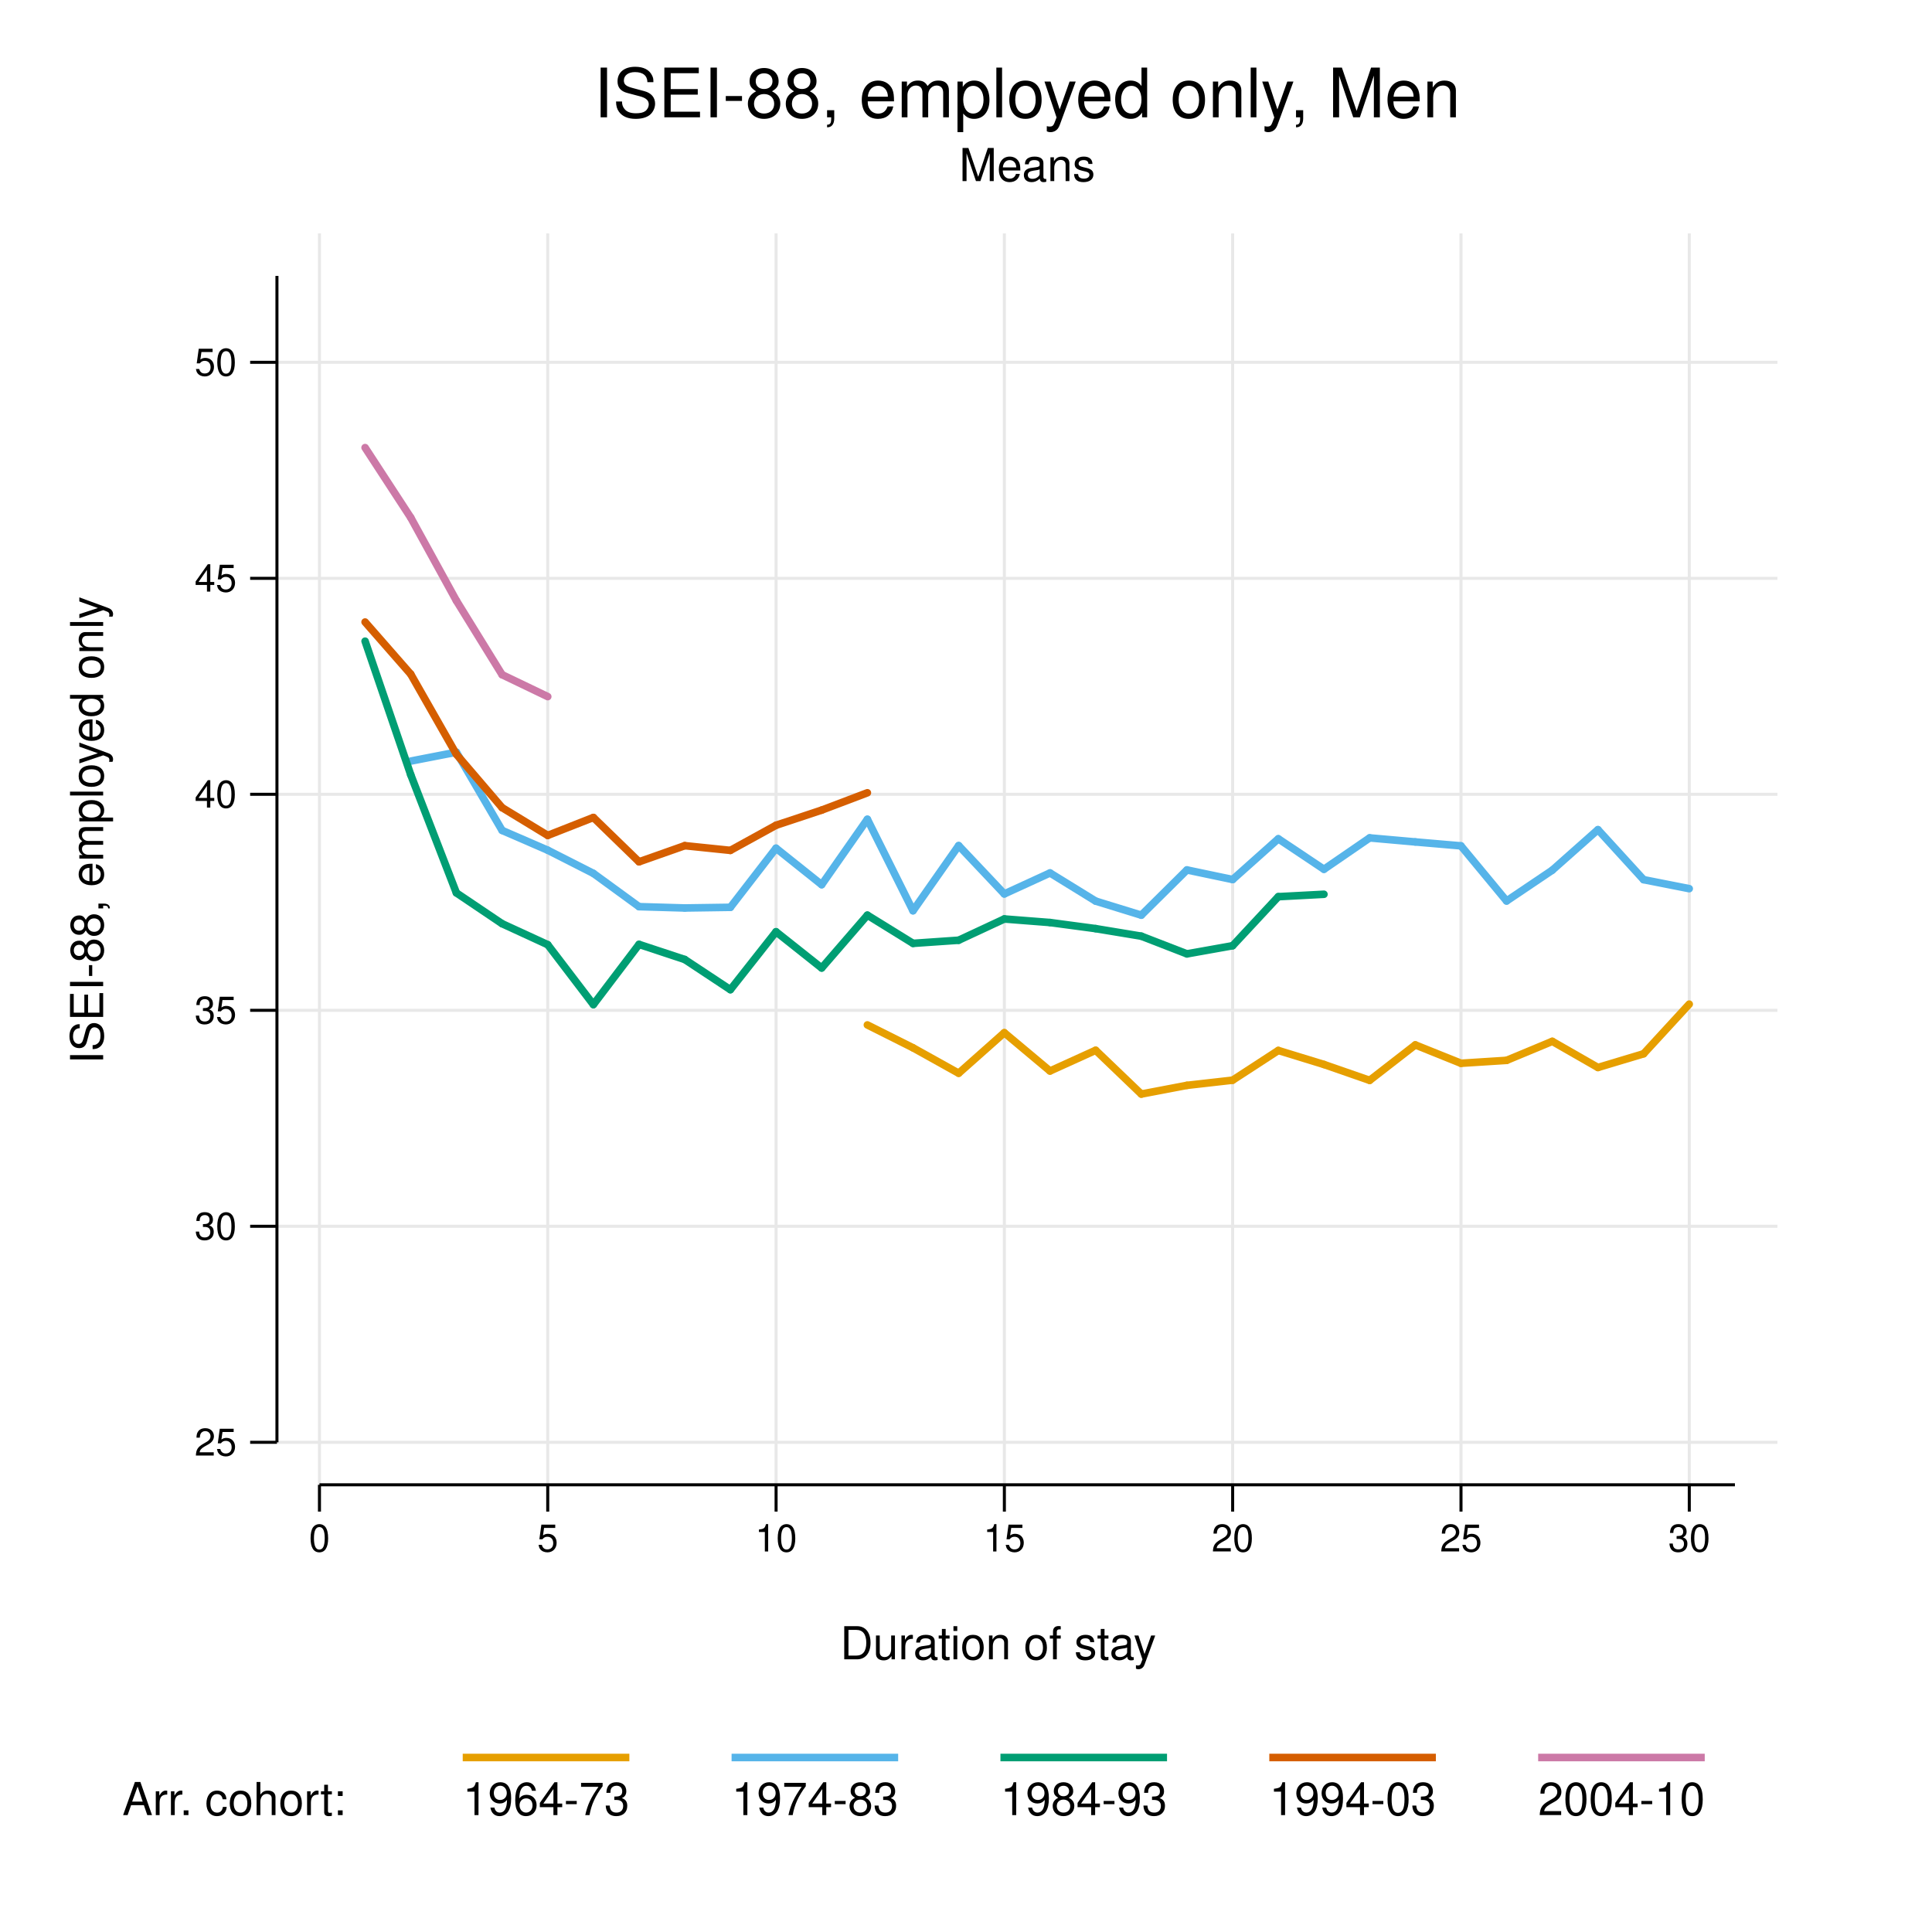
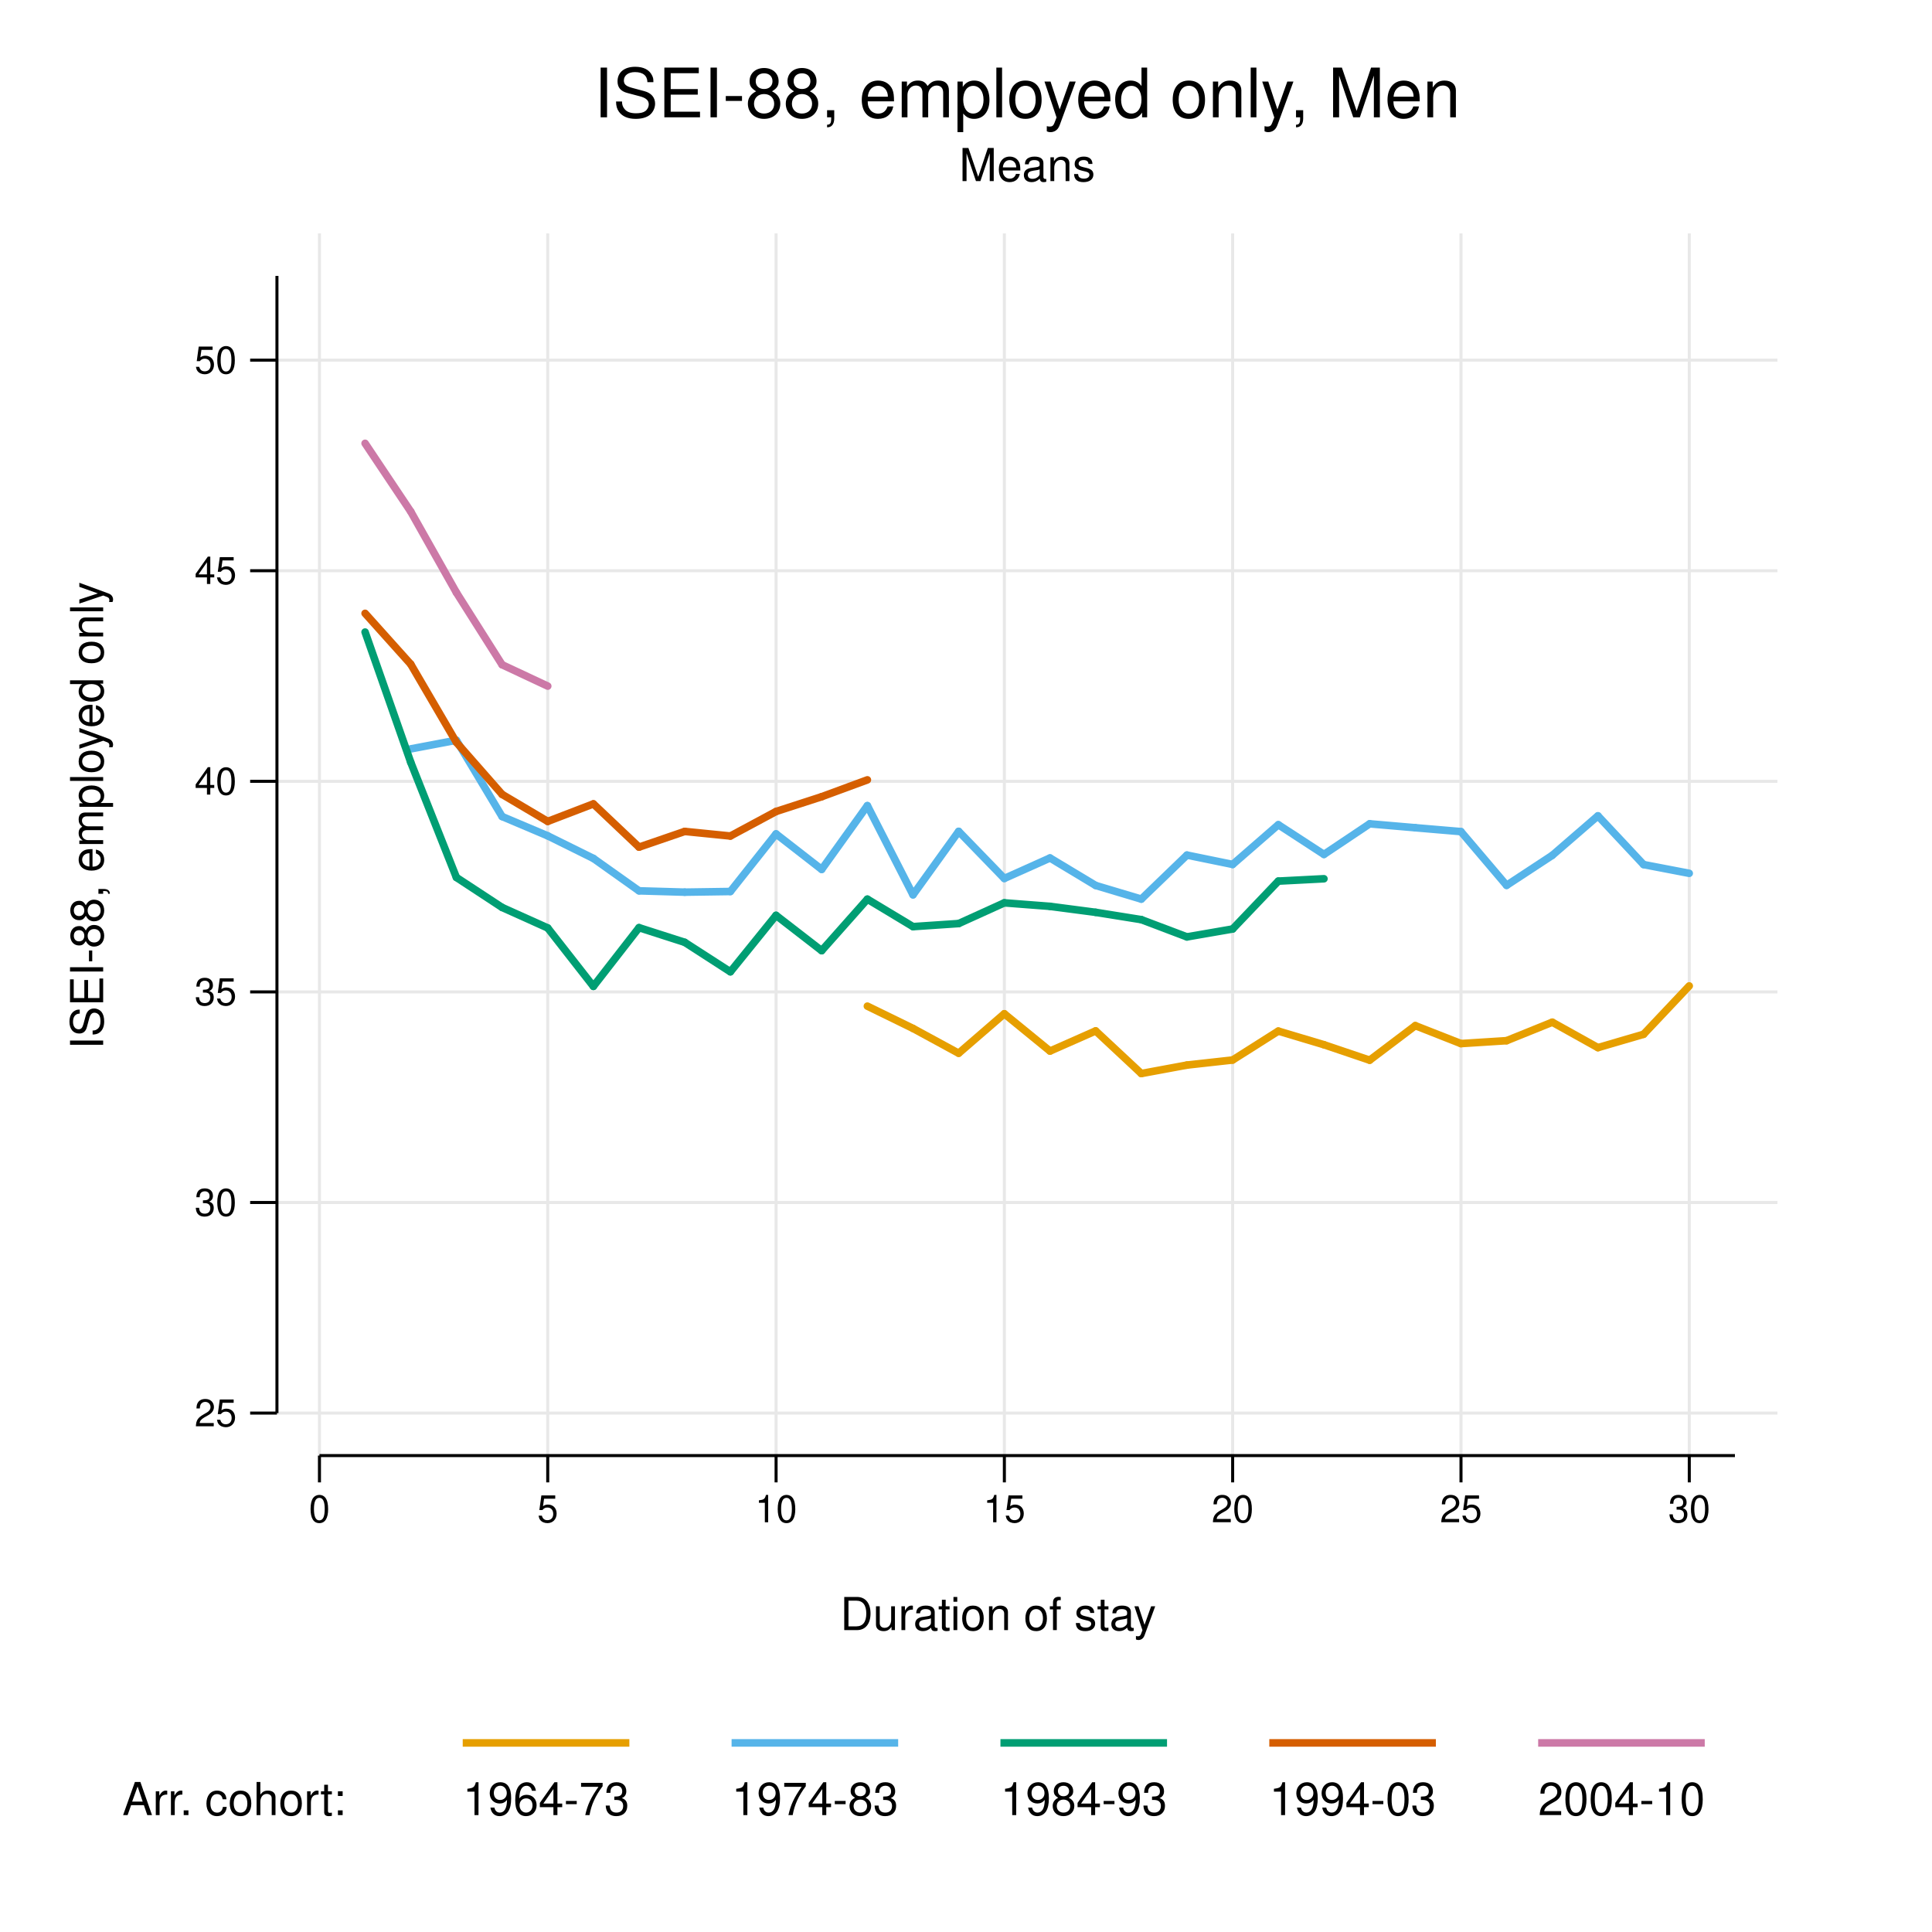
<svg xmlns="http://www.w3.org/2000/svg" version="1.1" width="3.54in" height="3.54in" viewBox="0 0 2551 2551">
  <rect x="0" y="0" width="2551" height="2551" style="fill:#FFFFFF;stroke:none" />
  <rect x="0.00" y="0.08" width="2551.00" height="2550.92" style="fill:#FFFFFF" />
  <rect x="2.55" y="2.63" width="2545.90" height="2545.82" style="fill:none;stroke:#FFFFFF;stroke-width:5.10" />
-   <line x1="365.68" y1="1904.40" x2="2346.91" y2="1904.40" style="stroke:#E8E8E8;stroke-width:4.00" />
-   <line x1="365.68" y1="1619.17" x2="2346.91" y2="1619.17" style="stroke:#E8E8E8;stroke-width:4.00" />
-   <line x1="365.68" y1="1334.01" x2="2346.91" y2="1334.01" style="stroke:#E8E8E8;stroke-width:4.00" />
-   <line x1="365.68" y1="1048.78" x2="2346.91" y2="1048.78" style="stroke:#E8E8E8;stroke-width:4.00" />
-   <line x1="365.68" y1="763.63" x2="2346.91" y2="763.63" style="stroke:#E8E8E8;stroke-width:4.00" />
-   <line x1="365.68" y1="478.39" x2="2346.91" y2="478.39" style="stroke:#E8E8E8;stroke-width:4.00" />
-   <line x1="421.81" y1="1960.52" x2="421.81" y2="308.19" style="stroke:#E8E8E8;stroke-width:4.00" />
-   <line x1="723.23" y1="1960.52" x2="723.23" y2="308.19" style="stroke:#E8E8E8;stroke-width:4.00" />
-   <line x1="1024.74" y1="1960.52" x2="1024.74" y2="308.19" style="stroke:#E8E8E8;stroke-width:4.00" />
-   <line x1="1326.16" y1="1960.52" x2="1326.16" y2="308.19" style="stroke:#E8E8E8;stroke-width:4.00" />
-   <line x1="1627.59" y1="1960.52" x2="1627.59" y2="308.19" style="stroke:#E8E8E8;stroke-width:4.00" />
-   <line x1="1929.09" y1="1960.52" x2="1929.09" y2="308.19" style="stroke:#E8E8E8;stroke-width:4.00" />
-   <line x1="2230.52" y1="1960.52" x2="2230.52" y2="308.19" style="stroke:#E8E8E8;stroke-width:4.00" />
-   <line x1="1145.28" y1="1353.31" x2="1205.54" y2="1383.52" stroke-linecap="round" style="stroke:#E69F00;stroke-width:10.00" />
-   <line x1="1205.54" y1="1383.52" x2="1265.81" y2="1417.08" stroke-linecap="round" style="stroke:#E69F00;stroke-width:10.00" />
-   <line x1="1265.81" y1="1417.08" x2="1326.08" y2="1363.59" stroke-linecap="round" style="stroke:#E69F00;stroke-width:10.00" />
-   <line x1="1326.08" y1="1363.59" x2="1386.43" y2="1414.13" stroke-linecap="round" style="stroke:#E69F00;stroke-width:10.00" />
-   <line x1="1386.43" y1="1414.13" x2="1446.70" y2="1386.79" stroke-linecap="round" style="stroke:#E69F00;stroke-width:10.00" />
-   <line x1="1446.70" y1="1386.79" x2="1506.97" y2="1444.58" stroke-linecap="round" style="stroke:#E69F00;stroke-width:10.00" />
-   <line x1="1506.97" y1="1444.58" x2="1567.24" y2="1433.10" stroke-linecap="round" style="stroke:#E69F00;stroke-width:10.00" />
-   <line x1="1567.24" y1="1433.10" x2="1627.59" y2="1426.25" stroke-linecap="round" style="stroke:#E69F00;stroke-width:10.00" />
-   <line x1="1627.59" y1="1426.25" x2="1687.86" y2="1387.03" stroke-linecap="round" style="stroke:#E69F00;stroke-width:10.00" />
-   <line x1="1687.86" y1="1387.03" x2="1748.13" y2="1405.52" stroke-linecap="round" style="stroke:#E69F00;stroke-width:10.00" />
-   <line x1="1748.13" y1="1405.52" x2="1808.48" y2="1426.49" stroke-linecap="round" style="stroke:#E69F00;stroke-width:10.00" />
-   <line x1="1808.48" y1="1426.49" x2="1868.75" y2="1379.69" stroke-linecap="round" style="stroke:#E69F00;stroke-width:10.00" />
-   <line x1="1868.75" y1="1379.69" x2="1929.01" y2="1403.93" stroke-linecap="round" style="stroke:#E69F00;stroke-width:10.00" />
-   <line x1="1929.01" y1="1403.93" x2="1989.28" y2="1400.10" stroke-linecap="round" style="stroke:#E69F00;stroke-width:10.00" />
-   <line x1="1989.28" y1="1400.10" x2="2049.63" y2="1374.99" stroke-linecap="round" style="stroke:#E69F00;stroke-width:10.00" />
-   <line x1="2049.63" y1="1374.99" x2="2109.90" y2="1409.51" stroke-linecap="round" style="stroke:#E69F00;stroke-width:10.00" />
-   <line x1="2109.90" y1="1409.51" x2="2170.17" y2="1391.41" stroke-linecap="round" style="stroke:#E69F00;stroke-width:10.00" />
-   <line x1="2170.17" y1="1391.41" x2="2230.44" y2="1325.88" stroke-linecap="round" style="stroke:#E69F00;stroke-width:10.00" />
-   <line x1="542.34" y1="1004.93" x2="602.61" y2="993.22" stroke-linecap="round" style="stroke:#56B4E9;stroke-width:10.00" />
-   <line x1="602.61" y1="993.22" x2="662.96" y2="1096.45" stroke-linecap="round" style="stroke:#56B4E9;stroke-width:10.00" />
-   <line x1="662.96" y1="1096.45" x2="723.23" y2="1122.60" stroke-linecap="round" style="stroke:#56B4E9;stroke-width:10.00" />
-   <line x1="723.23" y1="1122.60" x2="783.50" y2="1153.21" stroke-linecap="round" style="stroke:#56B4E9;stroke-width:10.00" />
-   <line x1="783.50" y1="1153.21" x2="843.77" y2="1197.14" stroke-linecap="round" style="stroke:#56B4E9;stroke-width:10.00" />
-   <line x1="843.77" y1="1197.14" x2="904.12" y2="1198.89" stroke-linecap="round" style="stroke:#56B4E9;stroke-width:10.00" />
-   <line x1="904.12" y1="1198.89" x2="964.39" y2="1198.01" stroke-linecap="round" style="stroke:#56B4E9;stroke-width:10.00" />
-   <line x1="964.39" y1="1198.01" x2="1024.66" y2="1119.97" stroke-linecap="round" style="stroke:#56B4E9;stroke-width:10.00" />
-   <line x1="1024.66" y1="1119.97" x2="1084.93" y2="1168.12" stroke-linecap="round" style="stroke:#56B4E9;stroke-width:10.00" />
-   <line x1="1084.93" y1="1168.12" x2="1145.28" y2="1081.78" stroke-linecap="round" style="stroke:#56B4E9;stroke-width:10.00" />
-   <line x1="1145.28" y1="1081.78" x2="1205.54" y2="1202.56" stroke-linecap="round" style="stroke:#56B4E9;stroke-width:10.00" />
-   <line x1="1205.54" y1="1202.56" x2="1265.81" y2="1116.54" stroke-linecap="round" style="stroke:#56B4E9;stroke-width:10.00" />
-   <line x1="1265.81" y1="1116.54" x2="1326.08" y2="1180.32" stroke-linecap="round" style="stroke:#56B4E9;stroke-width:10.00" />
-   <line x1="1326.08" y1="1180.32" x2="1386.43" y2="1152.65" stroke-linecap="round" style="stroke:#56B4E9;stroke-width:10.00" />
-   <line x1="1386.43" y1="1152.65" x2="1446.70" y2="1189.80" stroke-linecap="round" style="stroke:#56B4E9;stroke-width:10.00" />
-   <line x1="1446.70" y1="1189.80" x2="1506.97" y2="1208.38" stroke-linecap="round" style="stroke:#56B4E9;stroke-width:10.00" />
-   <line x1="1506.97" y1="1208.38" x2="1567.24" y2="1148.67" stroke-linecap="round" style="stroke:#56B4E9;stroke-width:10.00" />
-   <line x1="1567.24" y1="1148.67" x2="1627.59" y2="1161.34" stroke-linecap="round" style="stroke:#56B4E9;stroke-width:10.00" />
-   <line x1="1627.59" y1="1161.34" x2="1687.86" y2="1107.53" stroke-linecap="round" style="stroke:#56B4E9;stroke-width:10.00" />
-   <line x1="1687.86" y1="1107.53" x2="1748.13" y2="1147.79" stroke-linecap="round" style="stroke:#56B4E9;stroke-width:10.00" />
-   <line x1="1748.13" y1="1147.79" x2="1808.48" y2="1106.34" stroke-linecap="round" style="stroke:#56B4E9;stroke-width:10.00" />
-   <line x1="1808.48" y1="1106.34" x2="1868.75" y2="1111.68" stroke-linecap="round" style="stroke:#56B4E9;stroke-width:10.00" />
-   <line x1="1868.75" y1="1111.68" x2="1929.01" y2="1116.86" stroke-linecap="round" style="stroke:#56B4E9;stroke-width:10.00" />
-   <line x1="1929.01" y1="1116.86" x2="1989.28" y2="1189.64" stroke-linecap="round" style="stroke:#56B4E9;stroke-width:10.00" />
-   <line x1="1989.28" y1="1189.64" x2="2049.63" y2="1148.99" stroke-linecap="round" style="stroke:#56B4E9;stroke-width:10.00" />
-   <line x1="2049.63" y1="1148.99" x2="2109.90" y2="1095.50" stroke-linecap="round" style="stroke:#56B4E9;stroke-width:10.00" />
-   <line x1="2109.90" y1="1095.50" x2="2170.17" y2="1161.50" stroke-linecap="round" style="stroke:#56B4E9;stroke-width:10.00" />
-   <line x1="2170.17" y1="1161.50" x2="2230.44" y2="1173.38" stroke-linecap="round" style="stroke:#56B4E9;stroke-width:10.00" />
-   <line x1="482.07" y1="846.61" x2="542.34" y2="1023.03" stroke-linecap="round" style="stroke:#009E73;stroke-width:10.00" />
-   <line x1="542.34" y1="1023.03" x2="602.61" y2="1178.96" stroke-linecap="round" style="stroke:#009E73;stroke-width:10.00" />
-   <line x1="602.61" y1="1178.96" x2="662.96" y2="1219.62" stroke-linecap="round" style="stroke:#009E73;stroke-width:10.00" />
-   <line x1="662.96" y1="1219.62" x2="723.23" y2="1247.36" stroke-linecap="round" style="stroke:#009E73;stroke-width:10.00" />
-   <line x1="723.23" y1="1247.36" x2="783.50" y2="1326.44" stroke-linecap="round" style="stroke:#009E73;stroke-width:10.00" />
-   <line x1="783.50" y1="1326.44" x2="843.77" y2="1246.96" stroke-linecap="round" style="stroke:#009E73;stroke-width:10.00" />
-   <line x1="843.77" y1="1246.96" x2="904.12" y2="1266.89" stroke-linecap="round" style="stroke:#009E73;stroke-width:10.00" />
-   <line x1="904.12" y1="1266.89" x2="964.39" y2="1306.75" stroke-linecap="round" style="stroke:#009E73;stroke-width:10.00" />
-   <line x1="964.39" y1="1306.75" x2="1024.66" y2="1230.30" stroke-linecap="round" style="stroke:#009E73;stroke-width:10.00" />
-   <line x1="1024.66" y1="1230.30" x2="1084.93" y2="1278.13" stroke-linecap="round" style="stroke:#009E73;stroke-width:10.00" />
-   <line x1="1084.93" y1="1278.13" x2="1145.28" y2="1208.38" stroke-linecap="round" style="stroke:#009E73;stroke-width:10.00" />
-   <line x1="1145.28" y1="1208.38" x2="1205.54" y2="1245.61" stroke-linecap="round" style="stroke:#009E73;stroke-width:10.00" />
-   <line x1="1205.54" y1="1245.61" x2="1265.81" y2="1241.46" stroke-linecap="round" style="stroke:#009E73;stroke-width:10.00" />
-   <line x1="1265.81" y1="1241.46" x2="1326.08" y2="1213.40" stroke-linecap="round" style="stroke:#009E73;stroke-width:10.00" />
-   <line x1="1326.08" y1="1213.40" x2="1386.43" y2="1218.10" stroke-linecap="round" style="stroke:#009E73;stroke-width:10.00" />
-   <line x1="1386.43" y1="1218.10" x2="1446.70" y2="1226.15" stroke-linecap="round" style="stroke:#009E73;stroke-width:10.00" />
-   <line x1="1446.70" y1="1226.15" x2="1506.97" y2="1236.12" stroke-linecap="round" style="stroke:#009E73;stroke-width:10.00" />
-   <line x1="1506.97" y1="1236.12" x2="1567.24" y2="1259.48" stroke-linecap="round" style="stroke:#009E73;stroke-width:10.00" />
-   <line x1="1567.24" y1="1259.48" x2="1627.59" y2="1248.71" stroke-linecap="round" style="stroke:#009E73;stroke-width:10.00" />
-   <line x1="1627.59" y1="1248.71" x2="1687.86" y2="1183.98" stroke-linecap="round" style="stroke:#009E73;stroke-width:10.00" />
-   <line x1="1687.86" y1="1183.98" x2="1748.13" y2="1180.79" stroke-linecap="round" style="stroke:#009E73;stroke-width:10.00" />
-   <line x1="482.07" y1="821.34" x2="542.34" y2="890.14" stroke-linecap="round" style="stroke:#D55E00;stroke-width:10.00" />
-   <line x1="542.34" y1="890.14" x2="602.61" y2="995.93" stroke-linecap="round" style="stroke:#D55E00;stroke-width:10.00" />
-   <line x1="602.61" y1="995.93" x2="662.96" y2="1066.40" stroke-linecap="round" style="stroke:#D55E00;stroke-width:10.00" />
-   <line x1="662.96" y1="1066.40" x2="723.23" y2="1103.07" stroke-linecap="round" style="stroke:#D55E00;stroke-width:10.00" />
-   <line x1="723.23" y1="1103.07" x2="783.50" y2="1079.39" stroke-linecap="round" style="stroke:#D55E00;stroke-width:10.00" />
-   <line x1="783.50" y1="1079.39" x2="843.77" y2="1137.91" stroke-linecap="round" style="stroke:#D55E00;stroke-width:10.00" />
-   <line x1="843.77" y1="1137.91" x2="904.12" y2="1116.62" stroke-linecap="round" style="stroke:#D55E00;stroke-width:10.00" />
-   <line x1="904.12" y1="1116.62" x2="964.39" y2="1122.84" stroke-linecap="round" style="stroke:#D55E00;stroke-width:10.00" />
-   <line x1="964.39" y1="1122.84" x2="1024.66" y2="1089.68" stroke-linecap="round" style="stroke:#D55E00;stroke-width:10.00" />
-   <line x1="1024.66" y1="1089.68" x2="1084.93" y2="1069.67" stroke-linecap="round" style="stroke:#D55E00;stroke-width:10.00" />
-   <line x1="1084.93" y1="1069.67" x2="1145.28" y2="1046.79" stroke-linecap="round" style="stroke:#D55E00;stroke-width:10.00" />
-   <line x1="482.07" y1="591.03" x2="542.34" y2="683.43" stroke-linecap="round" style="stroke:#CC79A7;stroke-width:10.00" />
-   <line x1="542.34" y1="683.43" x2="602.61" y2="793.12" stroke-linecap="round" style="stroke:#CC79A7;stroke-width:10.00" />
-   <line x1="602.61" y1="793.12" x2="662.96" y2="890.86" stroke-linecap="round" style="stroke:#CC79A7;stroke-width:10.00" />
-   <line x1="662.96" y1="890.86" x2="723.23" y2="919.79" stroke-linecap="round" style="stroke:#CC79A7;stroke-width:10.00" />
-   <line x1="365.68" y1="1904.40" x2="330.29" y2="1904.40" style="stroke:#000000;stroke-width:4.00" />
-   <text x="312.51" y="1921.92" style="font-family:'Helvetica';font-size:49.99px;fill:#000000" text-anchor="end">25</text>
-   <line x1="365.68" y1="1619.17" x2="330.29" y2="1619.17" style="stroke:#000000;stroke-width:4.00" />
-   <text x="312.51" y="1636.68" style="font-family:'Helvetica';font-size:49.99px;fill:#000000" text-anchor="end">30</text>
-   <line x1="365.68" y1="1334.01" x2="330.29" y2="1334.01" style="stroke:#000000;stroke-width:4.00" />
-   <text x="312.51" y="1351.53" style="font-family:'Helvetica';font-size:49.99px;fill:#000000" text-anchor="end">35</text>
-   <line x1="365.68" y1="1048.78" x2="330.29" y2="1048.78" style="stroke:#000000;stroke-width:4.00" />
-   <text x="312.51" y="1066.29" style="font-family:'Helvetica';font-size:49.99px;fill:#000000" text-anchor="end">40</text>
-   <line x1="365.68" y1="763.63" x2="330.29" y2="763.63" style="stroke:#000000;stroke-width:4.00" />
-   <text x="312.51" y="781.14" style="font-family:'Helvetica';font-size:49.99px;fill:#000000" text-anchor="end">45</text>
-   <line x1="365.68" y1="478.39" x2="330.29" y2="478.39" style="stroke:#000000;stroke-width:4.00" />
-   <text x="312.51" y="495.91" style="font-family:'Helvetica';font-size:49.99px;fill:#000000" text-anchor="end">50</text>
-   <line x1="365.68" y1="1904.40" x2="365.68" y2="364.31" style="stroke:#000000;stroke-width:4.00" />
-   <text x="136.21" y="1096.13" style="font-family:'Helvetica';font-size:60.03px;fill:#000000" transform="rotate(-90 136.21,1096.13)" text-anchor="middle">ISEI-88, employed only</text>
-   <line x1="421.81" y1="1960.52" x2="421.81" y2="1995.92" style="stroke:#000000;stroke-width:4.00" />
-   <text x="421.81" y="2048.56" style="font-family:'Helvetica';font-size:49.99px;fill:#000000" text-anchor="middle">0</text>
-   <line x1="723.23" y1="1960.52" x2="723.23" y2="1995.92" style="stroke:#000000;stroke-width:4.00" />
-   <text x="723.23" y="2048.56" style="font-family:'Helvetica';font-size:49.99px;fill:#000000" text-anchor="middle">5</text>
-   <line x1="1024.74" y1="1960.52" x2="1024.74" y2="1995.92" style="stroke:#000000;stroke-width:4.00" />
-   <text x="1024.74" y="2048.56" style="font-family:'Helvetica';font-size:49.99px;fill:#000000" text-anchor="middle">10</text>
-   <line x1="1326.16" y1="1960.52" x2="1326.16" y2="1995.92" style="stroke:#000000;stroke-width:4.00" />
-   <text x="1326.16" y="2048.56" style="font-family:'Helvetica';font-size:49.99px;fill:#000000" text-anchor="middle">15</text>
-   <line x1="1627.59" y1="1960.52" x2="1627.59" y2="1995.92" style="stroke:#000000;stroke-width:4.00" />
-   <text x="1627.59" y="2048.56" style="font-family:'Helvetica';font-size:49.99px;fill:#000000" text-anchor="middle">20</text>
-   <line x1="1929.09" y1="1960.52" x2="1929.09" y2="1995.92" style="stroke:#000000;stroke-width:4.00" />
-   <text x="1929.09" y="2048.56" style="font-family:'Helvetica';font-size:49.99px;fill:#000000" text-anchor="middle">25</text>
-   <line x1="2230.52" y1="1960.52" x2="2230.52" y2="1995.92" style="stroke:#000000;stroke-width:4.00" />
-   <text x="2230.52" y="2048.56" style="font-family:'Helvetica';font-size:49.99px;fill:#000000" text-anchor="middle">30</text>
-   <line x1="421.81" y1="1960.52" x2="2290.79" y2="1960.52" style="stroke:#000000;stroke-width:4.00" />
-   <text x="1318.03" y="2190.96" style="font-family:'Helvetica';font-size:60.03px;fill:#000000" text-anchor="middle">Duration of stay</text>
+   <line x1="365.68" y1="1865.82" x2="2346.91" y2="1865.82" style="stroke:#E8E8E8;stroke-width:4.00" />
+   <line x1="365.68" y1="1587.76" x2="2346.91" y2="1587.76" style="stroke:#E8E8E8;stroke-width:4.00" />
+   <line x1="365.68" y1="1309.70" x2="2346.91" y2="1309.70" style="stroke:#E8E8E8;stroke-width:4.00" />
+   <line x1="365.68" y1="1031.64" x2="2346.91" y2="1031.64" style="stroke:#E8E8E8;stroke-width:4.00" />
+   <line x1="365.68" y1="753.58" x2="2346.91" y2="753.58" style="stroke:#E8E8E8;stroke-width:4.00" />
+   <line x1="365.68" y1="475.52" x2="2346.91" y2="475.52" style="stroke:#E8E8E8;stroke-width:4.00" />
+   <line x1="421.81" y1="1921.94" x2="421.81" y2="308.19" style="stroke:#E8E8E8;stroke-width:4.00" />
+   <line x1="723.23" y1="1921.94" x2="723.23" y2="308.19" style="stroke:#E8E8E8;stroke-width:4.00" />
+   <line x1="1024.74" y1="1921.94" x2="1024.74" y2="308.19" style="stroke:#E8E8E8;stroke-width:4.00" />
+   <line x1="1326.16" y1="1921.94" x2="1326.16" y2="308.19" style="stroke:#E8E8E8;stroke-width:4.00" />
+   <line x1="1627.59" y1="1921.94" x2="1627.59" y2="308.19" style="stroke:#E8E8E8;stroke-width:4.00" />
+   <line x1="1929.09" y1="1921.94" x2="1929.09" y2="308.19" style="stroke:#E8E8E8;stroke-width:4.00" />
+   <line x1="2230.52" y1="1921.94" x2="2230.52" y2="308.19" style="stroke:#E8E8E8;stroke-width:4.00" />
+   <line x1="1145.28" y1="1328.51" x2="1205.54" y2="1357.93" stroke-linecap="round" style="stroke:#E69F00;stroke-width:10.00" />
+   <line x1="1205.54" y1="1357.93" x2="1265.81" y2="1390.69" stroke-linecap="round" style="stroke:#E69F00;stroke-width:10.00" />
+   <line x1="1265.81" y1="1390.69" x2="1326.08" y2="1338.56" stroke-linecap="round" style="stroke:#E69F00;stroke-width:10.00" />
+   <line x1="1326.08" y1="1338.56" x2="1386.43" y2="1387.82" stroke-linecap="round" style="stroke:#E69F00;stroke-width:10.00" />
+   <line x1="1386.43" y1="1387.82" x2="1446.70" y2="1361.20" stroke-linecap="round" style="stroke:#E69F00;stroke-width:10.00" />
+   <line x1="1446.70" y1="1361.20" x2="1506.97" y2="1417.48" stroke-linecap="round" style="stroke:#E69F00;stroke-width:10.00" />
+   <line x1="1506.97" y1="1417.48" x2="1567.24" y2="1406.32" stroke-linecap="round" style="stroke:#E69F00;stroke-width:10.00" />
+   <line x1="1567.24" y1="1406.32" x2="1627.59" y2="1399.62" stroke-linecap="round" style="stroke:#E69F00;stroke-width:10.00" />
+   <line x1="1627.59" y1="1399.62" x2="1687.86" y2="1361.44" stroke-linecap="round" style="stroke:#E69F00;stroke-width:10.00" />
+   <line x1="1687.86" y1="1361.44" x2="1748.13" y2="1379.45" stroke-linecap="round" style="stroke:#E69F00;stroke-width:10.00" />
+   <line x1="1748.13" y1="1379.45" x2="1808.48" y2="1399.86" stroke-linecap="round" style="stroke:#E69F00;stroke-width:10.00" />
+   <line x1="1808.48" y1="1399.86" x2="1868.75" y2="1354.26" stroke-linecap="round" style="stroke:#E69F00;stroke-width:10.00" />
+   <line x1="1868.75" y1="1354.26" x2="1929.01" y2="1377.94" stroke-linecap="round" style="stroke:#E69F00;stroke-width:10.00" />
+   <line x1="1929.01" y1="1377.94" x2="1989.28" y2="1374.11" stroke-linecap="round" style="stroke:#E69F00;stroke-width:10.00" />
+   <line x1="1989.28" y1="1374.11" x2="2049.63" y2="1349.72" stroke-linecap="round" style="stroke:#E69F00;stroke-width:10.00" />
+   <line x1="2049.63" y1="1349.72" x2="2109.90" y2="1383.28" stroke-linecap="round" style="stroke:#E69F00;stroke-width:10.00" />
+   <line x1="2109.90" y1="1383.28" x2="2170.17" y2="1365.66" stroke-linecap="round" style="stroke:#E69F00;stroke-width:10.00" />
+   <line x1="2170.17" y1="1365.66" x2="2230.44" y2="1301.81" stroke-linecap="round" style="stroke:#E69F00;stroke-width:10.00" />
+   <line x1="542.34" y1="988.83" x2="602.61" y2="977.43" stroke-linecap="round" style="stroke:#56B4E9;stroke-width:10.00" />
+   <line x1="602.61" y1="977.43" x2="662.96" y2="1078.12" stroke-linecap="round" style="stroke:#56B4E9;stroke-width:10.00" />
+   <line x1="662.96" y1="1078.12" x2="723.23" y2="1103.63" stroke-linecap="round" style="stroke:#56B4E9;stroke-width:10.00" />
+   <line x1="723.23" y1="1103.63" x2="783.50" y2="1133.44" stroke-linecap="round" style="stroke:#56B4E9;stroke-width:10.00" />
+   <line x1="783.50" y1="1133.44" x2="843.77" y2="1176.25" stroke-linecap="round" style="stroke:#56B4E9;stroke-width:10.00" />
+   <line x1="843.77" y1="1176.25" x2="904.12" y2="1178.00" stroke-linecap="round" style="stroke:#56B4E9;stroke-width:10.00" />
+   <line x1="904.12" y1="1178.00" x2="964.39" y2="1177.13" stroke-linecap="round" style="stroke:#56B4E9;stroke-width:10.00" />
+   <line x1="964.39" y1="1177.13" x2="1024.66" y2="1101.08" stroke-linecap="round" style="stroke:#56B4E9;stroke-width:10.00" />
+   <line x1="1024.66" y1="1101.08" x2="1084.93" y2="1147.95" stroke-linecap="round" style="stroke:#56B4E9;stroke-width:10.00" />
+   <line x1="1084.93" y1="1147.95" x2="1145.28" y2="1063.77" stroke-linecap="round" style="stroke:#56B4E9;stroke-width:10.00" />
+   <line x1="1145.28" y1="1063.77" x2="1205.54" y2="1181.51" stroke-linecap="round" style="stroke:#56B4E9;stroke-width:10.00" />
+   <line x1="1205.54" y1="1181.51" x2="1265.81" y2="1097.73" stroke-linecap="round" style="stroke:#56B4E9;stroke-width:10.00" />
+   <line x1="1265.81" y1="1097.73" x2="1326.08" y2="1159.91" stroke-linecap="round" style="stroke:#56B4E9;stroke-width:10.00" />
+   <line x1="1326.08" y1="1159.91" x2="1386.43" y2="1132.88" stroke-linecap="round" style="stroke:#56B4E9;stroke-width:10.00" />
+   <line x1="1386.43" y1="1132.88" x2="1446.70" y2="1169.16" stroke-linecap="round" style="stroke:#56B4E9;stroke-width:10.00" />
+   <line x1="1446.70" y1="1169.16" x2="1506.97" y2="1187.17" stroke-linecap="round" style="stroke:#56B4E9;stroke-width:10.00" />
+   <line x1="1506.97" y1="1187.17" x2="1567.24" y2="1129.06" stroke-linecap="round" style="stroke:#56B4E9;stroke-width:10.00" />
+   <line x1="1567.24" y1="1129.06" x2="1627.59" y2="1141.41" stroke-linecap="round" style="stroke:#56B4E9;stroke-width:10.00" />
+   <line x1="1627.59" y1="1141.41" x2="1687.86" y2="1088.96" stroke-linecap="round" style="stroke:#56B4E9;stroke-width:10.00" />
+   <line x1="1687.86" y1="1088.96" x2="1748.13" y2="1128.18" stroke-linecap="round" style="stroke:#56B4E9;stroke-width:10.00" />
+   <line x1="1748.13" y1="1128.18" x2="1808.48" y2="1087.76" stroke-linecap="round" style="stroke:#56B4E9;stroke-width:10.00" />
+   <line x1="1808.48" y1="1087.76" x2="1868.75" y2="1092.94" stroke-linecap="round" style="stroke:#56B4E9;stroke-width:10.00" />
+   <line x1="1868.75" y1="1092.94" x2="1929.01" y2="1098.05" stroke-linecap="round" style="stroke:#56B4E9;stroke-width:10.00" />
+   <line x1="1929.01" y1="1098.05" x2="1989.28" y2="1169.00" stroke-linecap="round" style="stroke:#56B4E9;stroke-width:10.00" />
+   <line x1="1989.28" y1="1169.00" x2="2049.63" y2="1129.38" stroke-linecap="round" style="stroke:#56B4E9;stroke-width:10.00" />
+   <line x1="2049.63" y1="1129.38" x2="2109.90" y2="1077.24" stroke-linecap="round" style="stroke:#56B4E9;stroke-width:10.00" />
+   <line x1="2109.90" y1="1077.24" x2="2170.17" y2="1141.57" stroke-linecap="round" style="stroke:#56B4E9;stroke-width:10.00" />
+   <line x1="2170.17" y1="1141.57" x2="2230.44" y2="1153.13" stroke-linecap="round" style="stroke:#56B4E9;stroke-width:10.00" />
+   <line x1="482.07" y1="834.58" x2="542.34" y2="1006.53" stroke-linecap="round" style="stroke:#009E73;stroke-width:10.00" />
+   <line x1="542.34" y1="1006.53" x2="602.61" y2="1158.55" stroke-linecap="round" style="stroke:#009E73;stroke-width:10.00" />
+   <line x1="602.61" y1="1158.55" x2="662.96" y2="1198.17" stroke-linecap="round" style="stroke:#009E73;stroke-width:10.00" />
+   <line x1="662.96" y1="1198.17" x2="723.23" y2="1225.28" stroke-linecap="round" style="stroke:#009E73;stroke-width:10.00" />
+   <line x1="723.23" y1="1225.28" x2="783.50" y2="1302.37" stroke-linecap="round" style="stroke:#009E73;stroke-width:10.00" />
+   <line x1="783.50" y1="1302.37" x2="843.77" y2="1224.88" stroke-linecap="round" style="stroke:#009E73;stroke-width:10.00" />
+   <line x1="843.77" y1="1224.88" x2="904.12" y2="1244.25" stroke-linecap="round" style="stroke:#009E73;stroke-width:10.00" />
+   <line x1="904.12" y1="1244.25" x2="964.39" y2="1283.15" stroke-linecap="round" style="stroke:#009E73;stroke-width:10.00" />
+   <line x1="964.39" y1="1283.15" x2="1024.66" y2="1208.62" stroke-linecap="round" style="stroke:#009E73;stroke-width:10.00" />
+   <line x1="1024.66" y1="1208.62" x2="1084.93" y2="1255.25" stroke-linecap="round" style="stroke:#009E73;stroke-width:10.00" />
+   <line x1="1084.93" y1="1255.25" x2="1145.28" y2="1187.25" stroke-linecap="round" style="stroke:#009E73;stroke-width:10.00" />
+   <line x1="1145.28" y1="1187.25" x2="1205.54" y2="1223.52" stroke-linecap="round" style="stroke:#009E73;stroke-width:10.00" />
+   <line x1="1205.54" y1="1223.52" x2="1265.81" y2="1219.46" stroke-linecap="round" style="stroke:#009E73;stroke-width:10.00" />
+   <line x1="1265.81" y1="1219.46" x2="1326.08" y2="1192.11" stroke-linecap="round" style="stroke:#009E73;stroke-width:10.00" />
+   <line x1="1326.08" y1="1192.11" x2="1386.43" y2="1196.74" stroke-linecap="round" style="stroke:#009E73;stroke-width:10.00" />
+   <line x1="1386.43" y1="1196.74" x2="1446.70" y2="1204.63" stroke-linecap="round" style="stroke:#009E73;stroke-width:10.00" />
+   <line x1="1446.70" y1="1204.63" x2="1506.97" y2="1214.28" stroke-linecap="round" style="stroke:#009E73;stroke-width:10.00" />
+   <line x1="1506.97" y1="1214.28" x2="1567.24" y2="1237.08" stroke-linecap="round" style="stroke:#009E73;stroke-width:10.00" />
+   <line x1="1567.24" y1="1237.08" x2="1627.59" y2="1226.63" stroke-linecap="round" style="stroke:#009E73;stroke-width:10.00" />
+   <line x1="1627.59" y1="1226.63" x2="1687.86" y2="1163.42" stroke-linecap="round" style="stroke:#009E73;stroke-width:10.00" />
+   <line x1="1687.86" y1="1163.42" x2="1748.13" y2="1160.31" stroke-linecap="round" style="stroke:#009E73;stroke-width:10.00" />
+   <line x1="482.07" y1="809.86" x2="542.34" y2="876.99" stroke-linecap="round" style="stroke:#D55E00;stroke-width:10.00" />
+   <line x1="542.34" y1="876.99" x2="602.61" y2="980.14" stroke-linecap="round" style="stroke:#D55E00;stroke-width:10.00" />
+   <line x1="602.61" y1="980.14" x2="662.96" y2="1048.86" stroke-linecap="round" style="stroke:#D55E00;stroke-width:10.00" />
+   <line x1="662.96" y1="1048.86" x2="723.23" y2="1084.57" stroke-linecap="round" style="stroke:#D55E00;stroke-width:10.00" />
+   <line x1="723.23" y1="1084.57" x2="783.50" y2="1061.46" stroke-linecap="round" style="stroke:#D55E00;stroke-width:10.00" />
+   <line x1="783.50" y1="1061.46" x2="843.77" y2="1118.53" stroke-linecap="round" style="stroke:#D55E00;stroke-width:10.00" />
+   <line x1="843.77" y1="1118.53" x2="904.12" y2="1097.81" stroke-linecap="round" style="stroke:#D55E00;stroke-width:10.00" />
+   <line x1="904.12" y1="1097.81" x2="964.39" y2="1103.87" stroke-linecap="round" style="stroke:#D55E00;stroke-width:10.00" />
+   <line x1="964.39" y1="1103.87" x2="1024.66" y2="1071.50" stroke-linecap="round" style="stroke:#D55E00;stroke-width:10.00" />
+   <line x1="1024.66" y1="1071.50" x2="1084.93" y2="1051.97" stroke-linecap="round" style="stroke:#D55E00;stroke-width:10.00" />
+   <line x1="1084.93" y1="1051.97" x2="1145.28" y2="1029.73" stroke-linecap="round" style="stroke:#D55E00;stroke-width:10.00" />
+   <line x1="482.07" y1="585.37" x2="542.34" y2="675.46" stroke-linecap="round" style="stroke:#CC79A7;stroke-width:10.00" />
+   <line x1="542.34" y1="675.46" x2="602.61" y2="782.36" stroke-linecap="round" style="stroke:#CC79A7;stroke-width:10.00" />
+   <line x1="602.61" y1="782.36" x2="662.96" y2="877.70" stroke-linecap="round" style="stroke:#CC79A7;stroke-width:10.00" />
+   <line x1="662.96" y1="877.70" x2="723.23" y2="905.92" stroke-linecap="round" style="stroke:#CC79A7;stroke-width:10.00" />
+   <line x1="365.68" y1="1865.82" x2="330.29" y2="1865.82" style="stroke:#000000;stroke-width:4.00" />
+   <text x="312.51" y="1883.33" style="font-family:'Helvetica';font-size:49.99px;fill:#000000" text-anchor="end">25</text>
+   <line x1="365.68" y1="1587.76" x2="330.29" y2="1587.76" style="stroke:#000000;stroke-width:4.00" />
+   <text x="312.51" y="1605.27" style="font-family:'Helvetica';font-size:49.99px;fill:#000000" text-anchor="end">30</text>
+   <line x1="365.68" y1="1309.70" x2="330.29" y2="1309.70" style="stroke:#000000;stroke-width:4.00" />
+   <text x="312.51" y="1327.21" style="font-family:'Helvetica';font-size:49.99px;fill:#000000" text-anchor="end">35</text>
+   <line x1="365.68" y1="1031.64" x2="330.29" y2="1031.64" style="stroke:#000000;stroke-width:4.00" />
+   <text x="312.51" y="1049.15" style="font-family:'Helvetica';font-size:49.99px;fill:#000000" text-anchor="end">40</text>
+   <line x1="365.68" y1="753.58" x2="330.29" y2="753.58" style="stroke:#000000;stroke-width:4.00" />
+   <text x="312.51" y="771.10" style="font-family:'Helvetica';font-size:49.99px;fill:#000000" text-anchor="end">45</text>
+   <line x1="365.68" y1="475.52" x2="330.29" y2="475.52" style="stroke:#000000;stroke-width:4.00" />
+   <text x="312.51" y="493.04" style="font-family:'Helvetica';font-size:49.99px;fill:#000000" text-anchor="end">50</text>
+   <line x1="365.68" y1="1865.82" x2="365.68" y2="364.31" style="stroke:#000000;stroke-width:4.00" />
+   <text x="136.21" y="1076.84" style="font-family:'Helvetica';font-size:60.03px;fill:#000000" transform="rotate(-90 136.21,1076.84)" text-anchor="middle">ISEI-88, employed only</text>
+   <line x1="421.81" y1="1921.94" x2="421.81" y2="1957.33" style="stroke:#000000;stroke-width:4.00" />
+   <text x="421.81" y="2009.98" style="font-family:'Helvetica';font-size:49.99px;fill:#000000" text-anchor="middle">0</text>
+   <line x1="723.23" y1="1921.94" x2="723.23" y2="1957.33" style="stroke:#000000;stroke-width:4.00" />
+   <text x="723.23" y="2009.98" style="font-family:'Helvetica';font-size:49.99px;fill:#000000" text-anchor="middle">5</text>
+   <line x1="1024.74" y1="1921.94" x2="1024.74" y2="1957.33" style="stroke:#000000;stroke-width:4.00" />
+   <text x="1024.74" y="2009.98" style="font-family:'Helvetica';font-size:49.99px;fill:#000000" text-anchor="middle">10</text>
+   <line x1="1326.16" y1="1921.94" x2="1326.16" y2="1957.33" style="stroke:#000000;stroke-width:4.00" />
+   <text x="1326.16" y="2009.98" style="font-family:'Helvetica';font-size:49.99px;fill:#000000" text-anchor="middle">15</text>
+   <line x1="1627.59" y1="1921.94" x2="1627.59" y2="1957.33" style="stroke:#000000;stroke-width:4.00" />
+   <text x="1627.59" y="2009.98" style="font-family:'Helvetica';font-size:49.99px;fill:#000000" text-anchor="middle">20</text>
+   <line x1="1929.09" y1="1921.94" x2="1929.09" y2="1957.33" style="stroke:#000000;stroke-width:4.00" />
+   <text x="1929.09" y="2009.98" style="font-family:'Helvetica';font-size:49.99px;fill:#000000" text-anchor="middle">25</text>
+   <line x1="2230.52" y1="1921.94" x2="2230.52" y2="1957.33" style="stroke:#000000;stroke-width:4.00" />
+   <text x="2230.52" y="2009.98" style="font-family:'Helvetica';font-size:49.99px;fill:#000000" text-anchor="middle">30</text>
+   <line x1="421.81" y1="1921.94" x2="2290.79" y2="1921.94" style="stroke:#000000;stroke-width:4.00" />
+   <text x="1318.03" y="2152.37" style="font-family:'Helvetica';font-size:60.03px;fill:#000000" text-anchor="middle">Duration of stay</text>
  <text x="161.52" y="2396.65" style="font-family:'Helvetica';font-size:60.03px;fill:#000000">Arr. cohort: </text>
  <text x="610.98" y="2396.65" style="font-family:'Helvetica';font-size:60.03px;fill:#000000">1964-73</text>
  <text x="965.98" y="2396.65" style="font-family:'Helvetica';font-size:60.03px;fill:#000000">1974-83</text>
  <text x="1320.98" y="2396.65" style="font-family:'Helvetica';font-size:60.03px;fill:#000000">1984-93</text>
  <text x="1675.98" y="2396.65" style="font-family:'Helvetica';font-size:60.03px;fill:#000000">1994-03</text>
  <text x="2030.98" y="2396.65" style="font-family:'Helvetica';font-size:60.03px;fill:#000000">2004-10</text>
-   <line x1="610.98" y1="2320.61" x2="831.01" y2="2320.61" style="stroke:#E69F00;stroke-width:10.00" />
-   <line x1="965.98" y1="2320.61" x2="1185.93" y2="2320.61" style="stroke:#56B4E9;stroke-width:10.00" />
-   <line x1="1320.98" y1="2320.61" x2="1540.93" y2="2320.61" style="stroke:#009E73;stroke-width:10.00" />
-   <line x1="1675.98" y1="2320.61" x2="1895.93" y2="2320.61" style="stroke:#D55E00;stroke-width:10.00" />
-   <line x1="2030.98" y1="2320.61" x2="2250.93" y2="2320.61" style="stroke:#CC79A7;stroke-width:10.00" />
+   <line x1="610.98" y1="2301.32" x2="831.01" y2="2301.32" style="stroke:#E69F00;stroke-width:10.00" />
+   <line x1="965.98" y1="2301.32" x2="1185.93" y2="2301.32" style="stroke:#56B4E9;stroke-width:10.00" />
+   <line x1="1320.98" y1="2301.32" x2="1540.93" y2="2301.32" style="stroke:#009E73;stroke-width:10.00" />
+   <line x1="1675.98" y1="2301.32" x2="1895.93" y2="2301.32" style="stroke:#D55E00;stroke-width:10.00" />
+   <line x1="2030.98" y1="2301.32" x2="2250.93" y2="2301.32" style="stroke:#CC79A7;stroke-width:10.00" />
  <text x="1356.30" y="239.12" style="font-family:'Helvetica';font-size:60.03px;fill:#000000" text-anchor="middle">Means</text>
  <text x="1356.30" y="154.88" style="font-family:'Helvetica';font-size:90.01px;fill:#000000" text-anchor="middle">ISEI-88, employed only, Men</text>
</svg>
